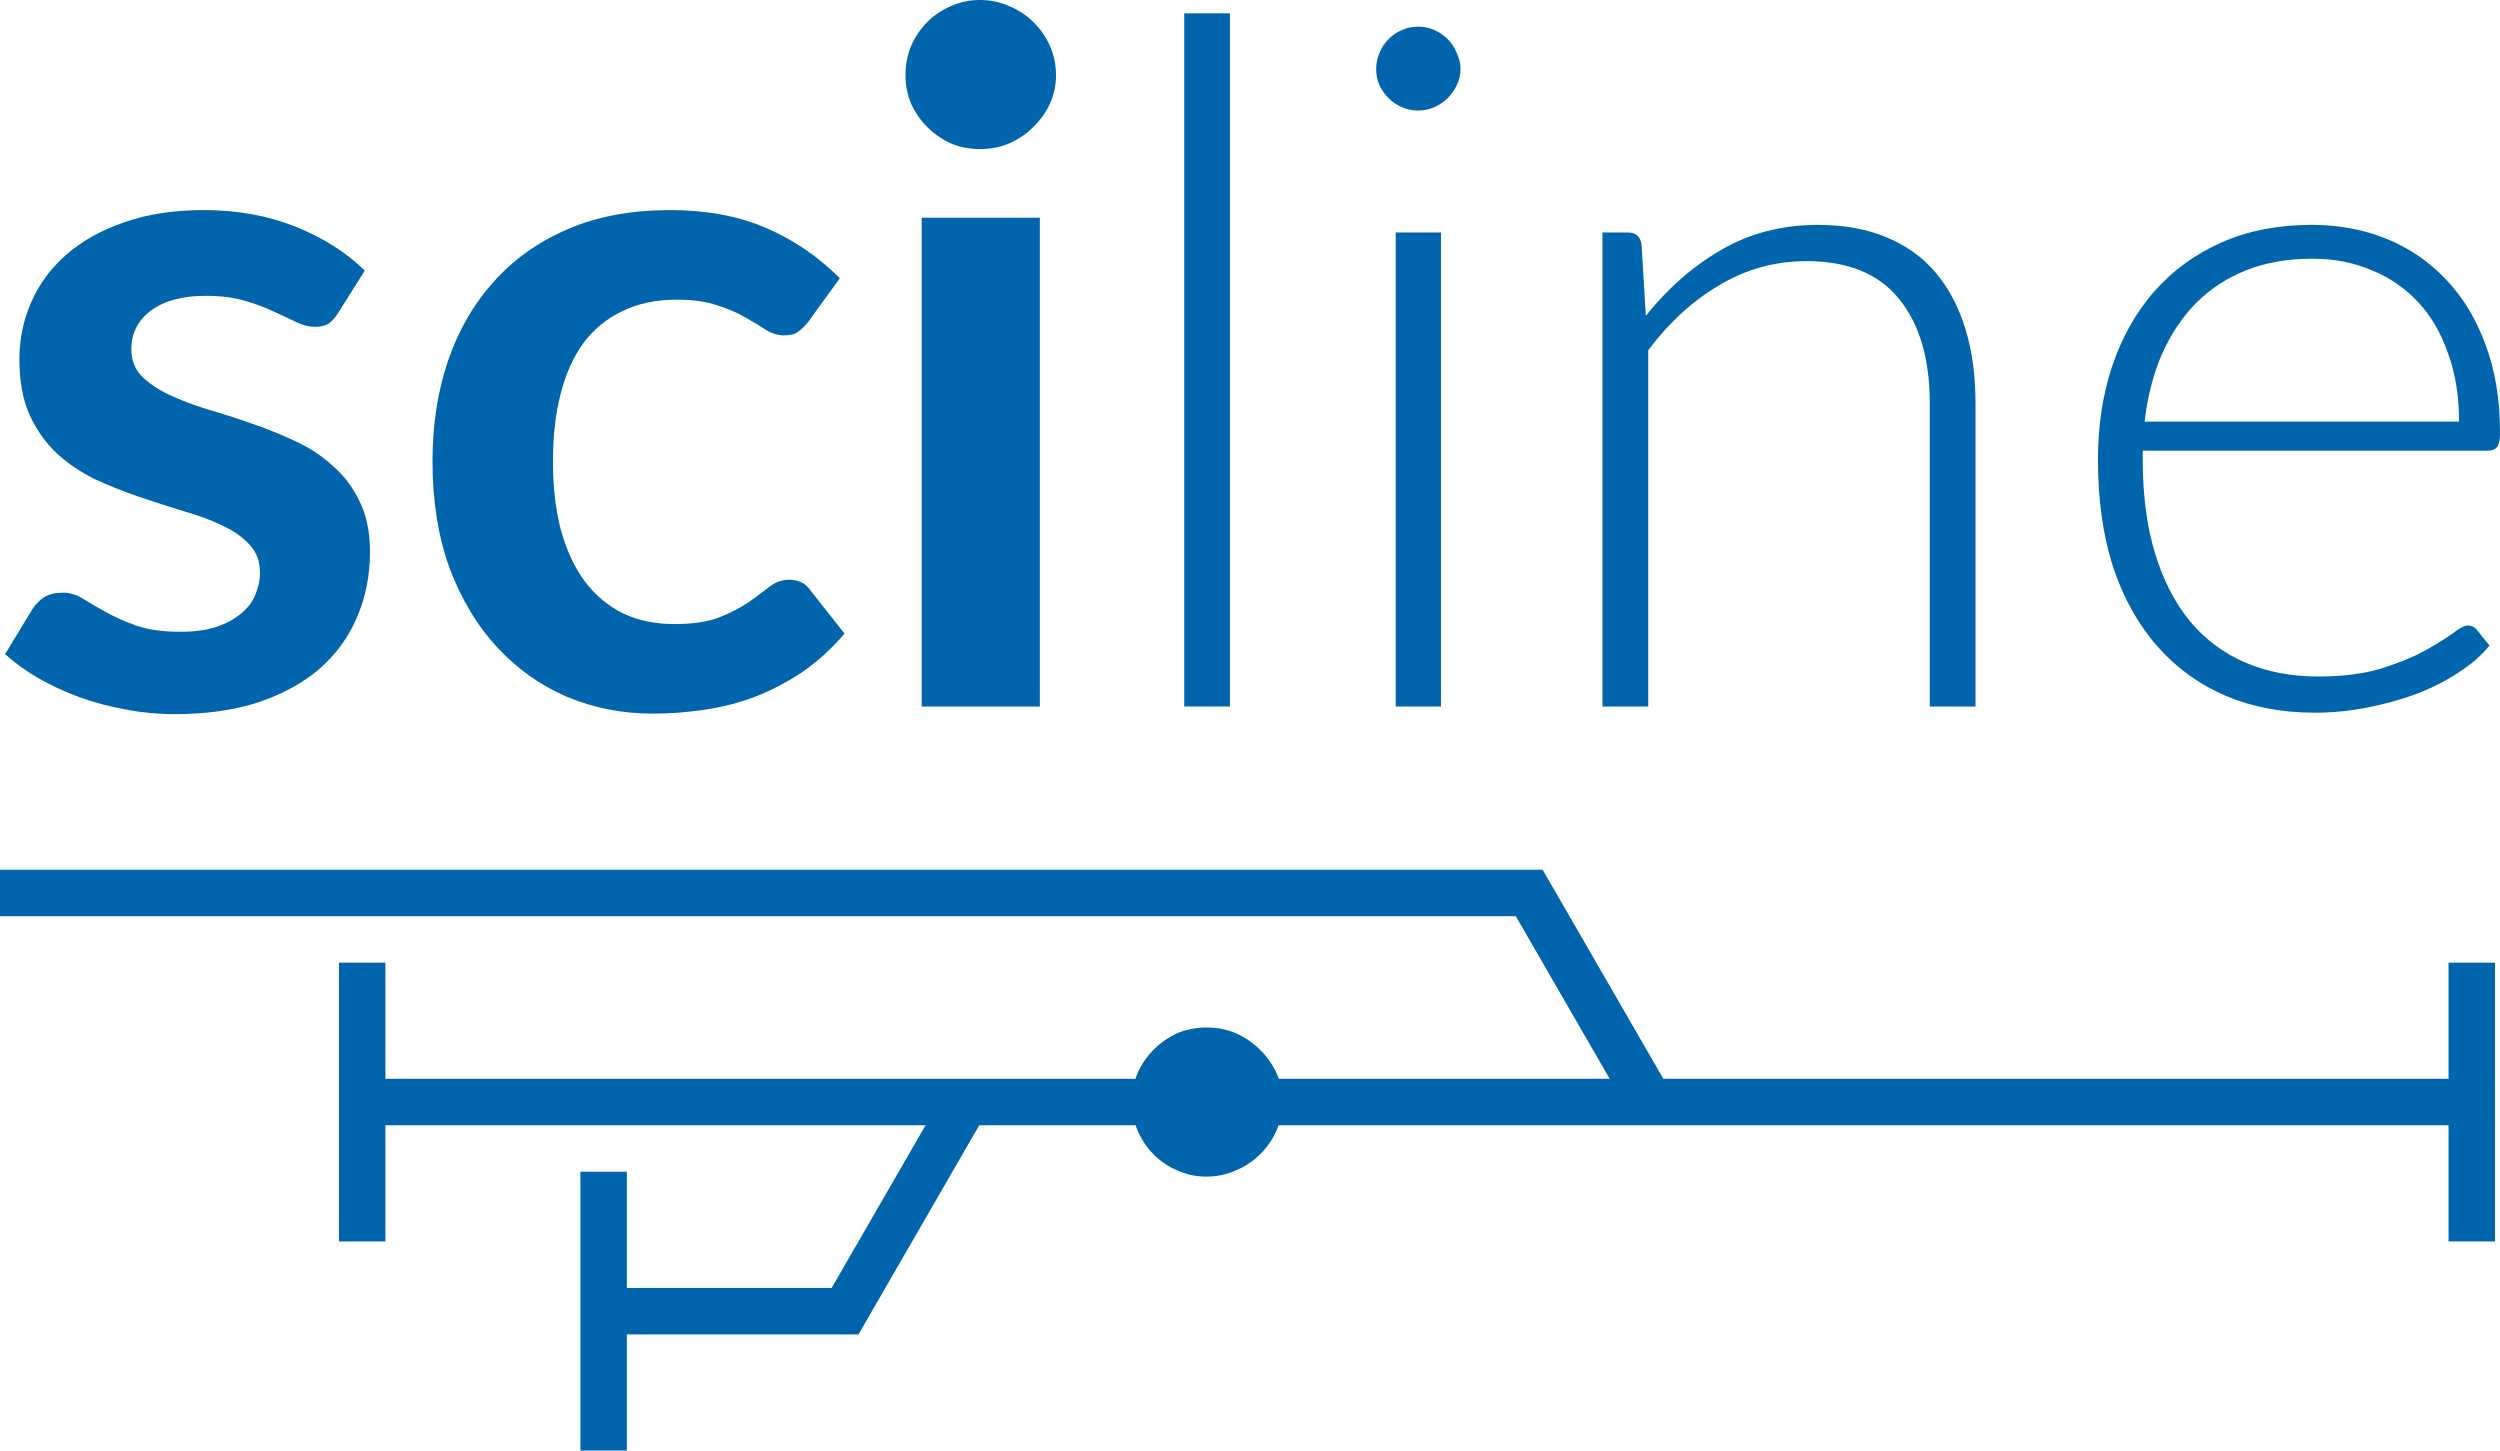
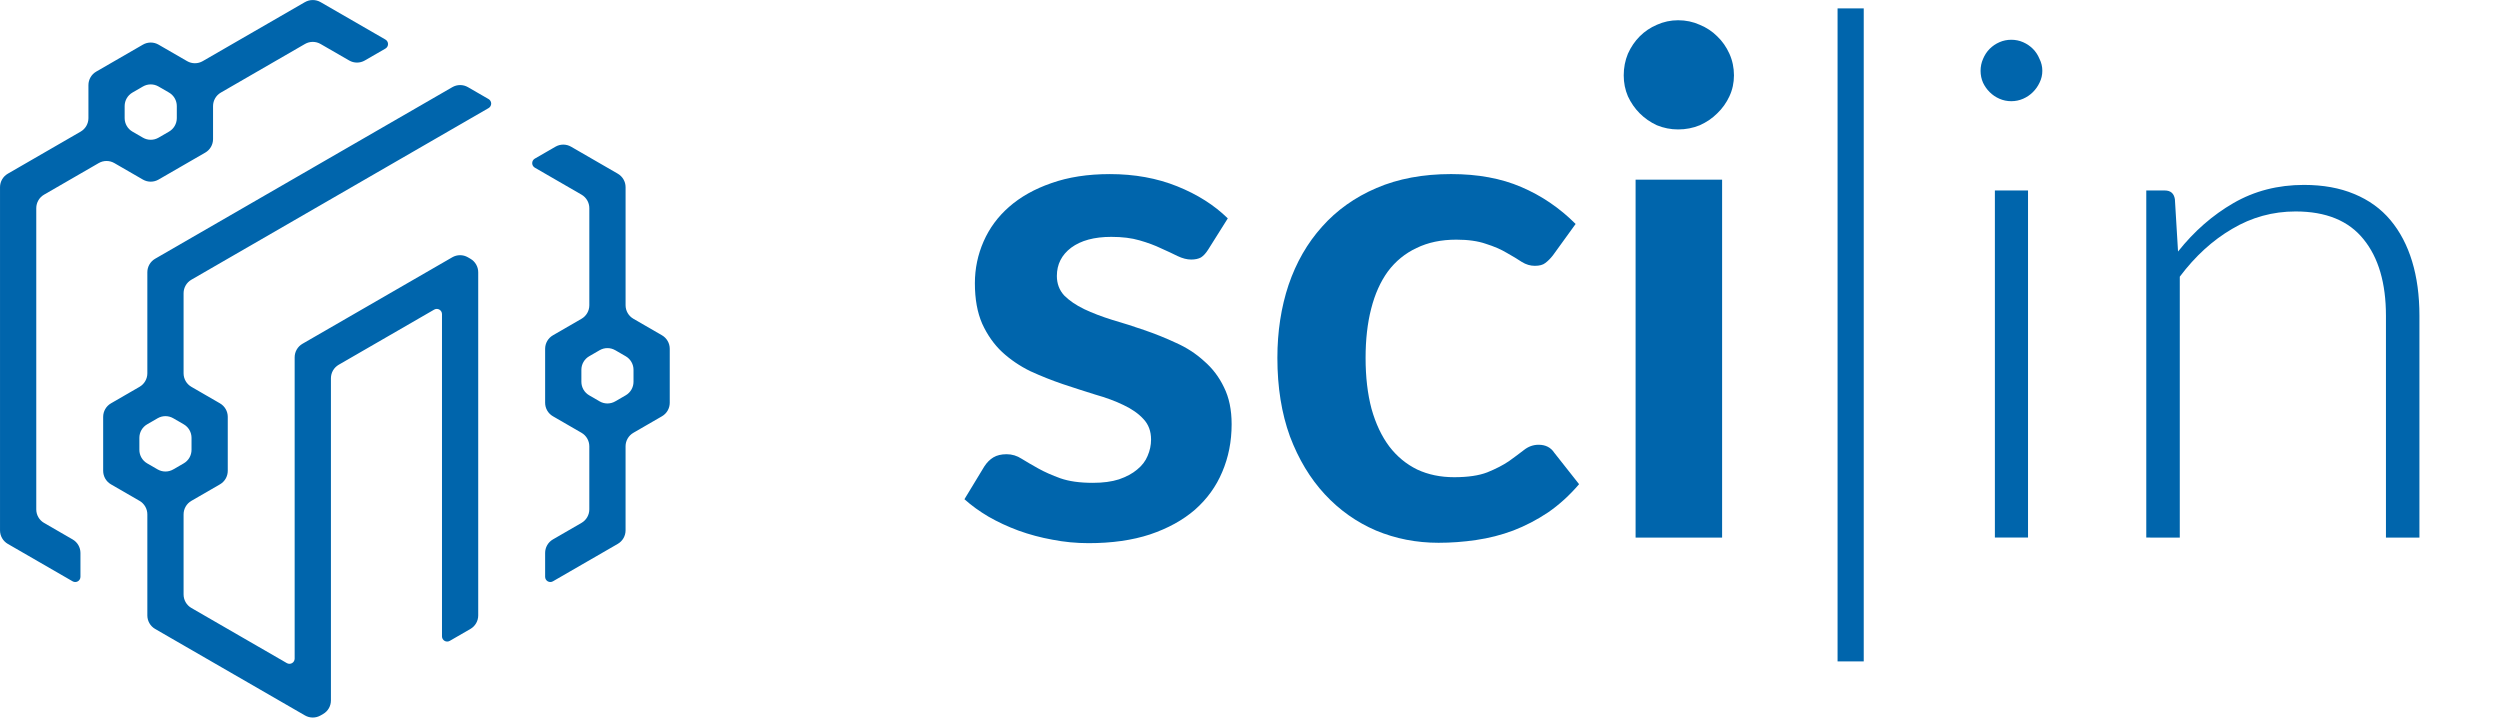
- <svg xmlns="http://www.w3.org/2000/svg" width="107.601mm" height="62.433mm" viewBox="0 0 107.601 62.433" version="1.1" id="svg8">
+ <svg xmlns="http://www.w3.org/2000/svg" width="146.951mm" height="42.177mm" viewBox="0 0 146.951 42.177" version="1.1" id="svg8">
  <defs id="defs2">
    </defs>
-   <g id="layer1" transform="translate(-72.74613,-36.56692)">
-     <g aria-label="sciline" id="text897" style="font-size:41.009px;line-height:19.223px;font-family:Lato;-inkscape-font-specification:Lato;letter-spacing:0px;word-spacing:0px;fill:#0065ac;stroke-width:0.265px">
-       <path d="m 87.298,50.038 q -0.205,0.328 -0.431,0.472 -0.226,0.123 -0.574,0.123 -0.369,0 -0.8,-0.205 -0.41,-0.205 -0.964,-0.451 -0.554,-0.267 -1.271,-0.472 -0.697,-0.205 -1.661,-0.205 -1.497,0 -2.358,0.636 -0.841,0.636 -0.841,1.661 0,0.677 0.431,1.148 0.451,0.451 1.169,0.8 0.738,0.349 1.661,0.636 0.923,0.267 1.866,0.595 0.964,0.328 1.886,0.759 0.923,0.41 1.64,1.066 0.738,0.636 1.169,1.538 0.451,0.902 0.451,2.173 0,1.517 -0.554,2.809 -0.533,1.271 -1.599,2.214 -1.066,0.923 -2.645,1.456 -1.558,0.513 -3.609,0.513 -1.087,0 -2.132,-0.205 -1.025,-0.185 -1.989,-0.533 -0.943,-0.349 -1.763,-0.82 -0.8,-0.472 -1.415,-1.025 l 1.169,-1.927 q 0.226,-0.349 0.533,-0.533 0.308,-0.185 0.779,-0.185 0.472,0 0.882,0.267 0.431,0.267 0.984,0.574 0.554,0.308 1.292,0.574 0.759,0.267 1.907,0.267 0.902,0 1.538,-0.205 0.656,-0.226 1.066,-0.574 0.431,-0.349 0.615,-0.8 0.205,-0.472 0.205,-0.964 0,-0.738 -0.451,-1.21 -0.431,-0.472 -1.169,-0.82 -0.718,-0.349 -1.661,-0.615 -0.923,-0.287 -1.907,-0.615 -0.964,-0.328 -1.907,-0.759 -0.923,-0.451 -1.661,-1.128 Q 74.463,55.39 74.011,54.406 73.581,53.422 73.581,52.027 q 0,-1.292 0.513,-2.461 0.513,-1.169 1.497,-2.03 1.005,-0.882 2.481,-1.394 1.497,-0.533 3.445,-0.533 2.173,0 3.957,0.718 1.784,0.718 2.973,1.886 z" style="font-weight:bold;-inkscape-font-specification:'Lato Bold'" id="path11554" />
-       <path d="m 107.557,50.387 q -0.226,0.287 -0.451,0.451 -0.205,0.164 -0.615,0.164 -0.39,0 -0.759,-0.226 -0.369,-0.246 -0.882,-0.533 -0.513,-0.308 -1.23,-0.533 -0.697,-0.246 -1.743,-0.246 -1.333,0 -2.338,0.492 -1.005,0.472 -1.681,1.374 -0.656,0.902 -0.984,2.194 -0.328,1.271 -0.328,2.891 0,1.681 0.349,2.994 0.369,1.312 1.046,2.214 0.677,0.882 1.64,1.353 0.964,0.451 2.173,0.451 1.21,0 1.948,-0.287 0.759,-0.308 1.271,-0.656 0.513,-0.369 0.882,-0.656 0.39,-0.308 0.861,-0.308 0.615,0 0.923,0.472 l 1.456,1.845 q -0.841,0.984 -1.825,1.661 -0.984,0.656 -2.05,1.066 -1.046,0.39 -2.173,0.554 -1.107,0.164 -2.214,0.164 -1.948,0 -3.67,-0.718 -1.722,-0.738 -3.014,-2.132 -1.292,-1.394 -2.05,-3.404 -0.738,-2.03 -0.738,-4.614 0,-2.317 0.656,-4.285 0.677,-1.989 1.968,-3.424 1.292,-1.456 3.199,-2.276 1.907,-0.82 4.388,-0.82 2.358,0 4.121,0.759 1.784,0.759 3.199,2.173 z" style="font-weight:bold;-inkscape-font-specification:'Lato Bold'" id="path11556" />
-       <path d="m 117.501,45.937 v 21.038 h -5.085 V 45.937 Z m 0.697,-6.131 q 0,0.656 -0.267,1.23 -0.267,0.574 -0.718,1.005 -0.431,0.431 -1.025,0.697 -0.595,0.246 -1.271,0.246 -0.656,0 -1.251,-0.246 -0.574,-0.267 -1.005,-0.697 -0.431,-0.431 -0.697,-1.005 -0.246,-0.574 -0.246,-1.23 0,-0.677 0.246,-1.271 0.267,-0.595 0.697,-1.025 0.431,-0.431 1.005,-0.677 0.595,-0.267 1.251,-0.267 0.677,0 1.271,0.267 0.595,0.246 1.025,0.677 0.451,0.431 0.718,1.025 0.267,0.595 0.267,1.271 z" style="font-weight:bold;-inkscape-font-specification:'Lato Bold'" id="path11558" />
-       <path d="m 125.683,37.141 v 29.834 h -1.968 V 37.141 Z" style="font-weight:300;-inkscape-font-specification:'Lato Light'" id="path11560" />
-       <path d="m 134.766,46.573 v 20.402 h -1.948 V 46.573 Z m 0.841,-7.033 q 0,0.369 -0.164,0.697 -0.144,0.308 -0.39,0.554 -0.246,0.246 -0.574,0.39 -0.328,0.144 -0.697,0.144 -0.369,0 -0.697,-0.144 -0.328,-0.144 -0.574,-0.39 -0.246,-0.246 -0.39,-0.554 -0.144,-0.328 -0.144,-0.697 0,-0.369 0.144,-0.697 0.144,-0.349 0.39,-0.595 0.246,-0.246 0.574,-0.39 0.328,-0.144 0.697,-0.144 0.369,0 0.697,0.144 0.328,0.144 0.574,0.39 0.246,0.246 0.39,0.595 0.164,0.328 0.164,0.697 z" style="font-weight:300;-inkscape-font-specification:'Lato Light'" id="path11562" />
-       <path d="M 141.717,66.975 V 46.573 h 1.087 q 0.513,0 0.595,0.513 l 0.185,3.076 q 1.415,-1.784 3.26,-2.85 1.845,-1.066 4.142,-1.066 1.681,0 2.953,0.533 1.292,0.533 2.132,1.538 0.841,1.005 1.271,2.42 0.431,1.415 0.431,3.199 v 13.041 h -1.968 v -13.041 q 0,-2.871 -1.312,-4.49 -1.312,-1.64 -3.998,-1.64 -2.009,0 -3.732,1.025 -1.722,1.005 -3.076,2.809 v 15.337 z" style="font-weight:300;-inkscape-font-specification:'Lato Light'" id="path11564" />
-       <path d="m 172.248,46.245 q 1.722,0 3.199,0.595 1.476,0.595 2.563,1.743 1.087,1.128 1.702,2.789 0.636,1.661 0.636,3.814 0,0.451 -0.123,0.615 -0.123,0.164 -0.41,0.164 h -14.845 v 0.39 q 0,2.296 0.533,4.039 0.533,1.743 1.517,2.932 0.984,1.169 2.379,1.763 1.394,0.595 3.117,0.595 1.538,0 2.666,-0.328 1.128,-0.349 1.886,-0.759 0.779,-0.431 1.23,-0.759 0.451,-0.349 0.656,-0.349 0.267,0 0.41,0.205 l 0.533,0.656 q -0.492,0.615 -1.312,1.148 -0.8,0.533 -1.804,0.923 -0.984,0.369 -2.132,0.595 -1.128,0.226 -2.276,0.226 -2.091,0 -3.814,-0.718 -1.722,-0.738 -2.953,-2.132 -1.23,-1.394 -1.907,-3.404 -0.656,-2.03 -0.656,-4.634 0,-2.194 0.615,-4.039 0.636,-1.866 1.804,-3.199 1.189,-1.353 2.891,-2.112 1.722,-0.759 3.896,-0.759 z m 0.021,1.456 q -1.579,0 -2.83,0.492 -1.251,0.492 -2.173,1.415 -0.902,0.923 -1.476,2.214 -0.554,1.292 -0.738,2.891 h 13.533 q 0,-1.64 -0.472,-2.932 -0.451,-1.312 -1.292,-2.214 -0.841,-0.902 -2.009,-1.374 -1.148,-0.492 -2.543,-0.492 z" style="font-weight:300;-inkscape-font-specification:'Lato Light'" id="path11566" />
+   <g id="layer1" transform="translate(-25.58203,-19.09881)">
+     <path id="path968" style="fill:#0065ac;fill-opacity:1;fill-rule:evenodd;stroke:none;stroke-width:0.07px;stroke-linecap:butt;stroke-linejoin:miter;stroke-opacity:1" d="m 43.509,19.222 -6.011,3.471 a 0.916,0.916 0.001 0 1 -0.917,-1.8e-5 l -1.681,-0.971 a 0.916,0.916 179.997 0 0 -0.916,5.4e-5 l -2.746,1.586 a 0.917,0.917 119.995 0 0 -0.458,0.794 v 1.94 a 0.917,0.917 119.995 0 1 -0.458,0.794 l -4.281,2.473 a 0.917,0.917 119.995 0 0 -0.458,0.794 v 18.057 2.115 a 0.917,0.917 60.01 0 0 0.458,0.794 l 0.916,0.529 a 2286.869,2286.869 30.007 0 0 0.916,0.529 l 1.98,1.143 a 0.306,0.306 149.997 0 0 0.458,-0.265 l 0,-1.403 a 0.917,0.917 60.018 0 0 -0.458,-0.794 l -1.681,-0.972 a 0.917,0.917 60.018 0 1 -0.458,-0.794 v -17.707 a 0.917,0.917 119.991 0 1 0.458,-0.794 l 3.214,-1.857 a 0.916,0.916 179.993 0 1 0.916,-1.15e-4 l 1.681,0.971 a 0.917,0.917 0.003 0 0 0.917,5.2e-5 l 2.747,-1.586 a 0.916,0.916 120.001 0 0 0.458,-0.794 v -1.94 a 0.917,0.917 119.99 0 1 0.458,-0.794 l 4.945,-2.857 a 0.916,0.916 179.983 0 1 0.917,-2.74e-4 l 1.683,0.971 a 0.917,0.917 179.99 0 0 0.917,-1.52e-4 l 1.214,-0.701 a 0.306,0.306 89.995 0 0 -4.8e-5,-0.529 l -3.814,-2.201 a 0.917,0.917 179.996 0 0 -0.917,6.2e-5 z m -8.609,4.961 0.617,0.357 a 0.917,0.917 60.021 0 1 0.458,0.794 v 0.707 a 0.917,0.917 119.979 0 1 -0.458,0.794 l -0.617,0.357 a 0.915,0.915 0 0 1 -0.916,0 l -0.617,-0.357 a 0.917,0.917 60.021 0 1 -0.458,-0.794 v -0.707 a 0.917,0.917 119.979 0 1 0.458,-0.794 l 0.617,-0.357 a 0.915,0.915 0 0 1 0.916,0 z m 17.271,0.039 -17.47,10.086 a 0.917,0.917 120 0 0 -0.458,0.794 v 5.94 a 0.917,0.917 119.982 0 1 -0.458,0.794 l -1.681,0.972 a 0.917,0.917 119.982 0 0 -0.458,0.794 l 0,3.172 a 0.917,0.917 60.018 0 0 0.458,0.794 l 1.681,0.972 a 0.917,0.917 60.018 0 1 0.458,0.794 v 5.94 a 0.917,0.917 60.01 0 0 0.458,0.794 l 0.916,0.529 a 2863.006,2863.006 30.01 0 0 0.916,0.529 l 6.976,4.027 a 0.917,0.917 0.009 0 0 0.917,1.4e-4 l 0.15,-0.086 a 0.916,0.916 120.009 0 0 0.458,-0.794 l 0,-18.94 A 0.917,0.917 119.994 0 1 45.491,40.54 l 5.613,-3.242 A 0.305,0.305 29.994 0 1 51.562,37.562 v 18.942 a 0.305,0.305 29.998 0 0 0.458,0.265 l 1.214,-0.701 a 0.917,0.917 119.998 0 0 0.458,-0.794 V 35.103 a 0.918,0.918 60.03 0 0 -0.458,-0.794 l -0.15,-0.087 a 0.915,0.915 0.029 0 0 -0.916,-4.57e-4 l -8.808,5.086 a 0.917,0.917 119.998 0 0 -0.458,0.794 V 57.813 a 0.305,0.305 150.006 0 1 -0.458,0.264 L 36.831,54.835 a 0.917,0.917 60.006 0 1 -0.458,-0.794 v -4.707 a 0.917,0.917 119.982 0 1 0.458,-0.794 l 1.681,-0.972 a 0.917,0.917 119.982 0 0 0.458,-0.794 v -3.172 a 0.917,0.917 60.018 0 0 -0.458,-0.794 l -1.681,-0.972 a 0.917,0.917 60.018 0 1 -0.458,-0.794 v -4.707 a 0.917,0.917 119.998 0 1 0.458,-0.794 L 54.302,25.452 a 0.306,0.306 90 0 0 2e-6,-0.529 l -1.214,-0.701 a 0.916,0.916 0.003 0 0 -0.917,-4.1e-5 z m 6.062,3.5 -1.216,0.702 a 0.306,0.306 90.019 0 0 -1.79e-4,0.529 l 2.748,1.588 a 0.917,0.917 60.01 0 1 0.458,0.794 v 5.707 a 0.917,0.917 119.982 0 1 -0.458,0.794 l -1.681,0.972 A 0.917,0.917 119.982 0 0 57.625,39.601 v 3.172 a 0.917,0.917 60.018 0 0 0.458,0.794 l 1.681,0.972 a 0.917,0.917 60.018 0 1 0.458,0.794 l 0,3.707 a 0.917,0.917 119.982 0 1 -0.458,0.794 l -1.681,0.972 A 0.917,0.917 119.982 0 0 57.625,51.601 v 1.403 a 0.305,0.305 29.998 0 0 0.458,0.265 l 3.812,-2.201 a 0.917,0.917 119.998 0 0 0.458,-0.794 v -4.94 a 0.917,0.917 119.982 0 1 0.458,-0.794 l 1.681,-0.972 a 0.917,0.917 119.982 0 0 0.458,-0.794 V 39.601 A 0.917,0.917 60.018 0 0 64.493,38.807 L 62.812,37.835 a 0.917,0.917 60.018 0 1 -0.458,-0.794 l 0,-6.94 A 0.917,0.917 60.005 0 0 61.895,29.308 L 59.15,27.722 a 0.917,0.917 0.015 0 0 -0.917,-2.32e-4 z m 3.512,11.961 0.617,0.357 a 0.917,0.917 60.021 0 1 0.458,0.794 l 0,0.707 a 0.917,0.917 119.979 0 1 -0.458,0.794 l -0.617,0.357 a 0.914,0.914 0.016 0 1 -0.916,-2.53e-4 L 60.214,42.335 a 0.918,0.918 60.037 0 1 -0.458,-0.794 v -0.707 a 0.918,0.918 119.963 0 1 0.458,-0.794 l 0.615,-0.356 a 0.914,0.914 179.984 0 1 0.916,-2.53e-4 z m -25.98,4 0.617,0.357 a 0.917,0.917 60.021 0 1 0.458,0.794 v 0.707 a 0.917,0.917 119.979 0 1 -0.458,0.794 l -0.617,0.357 a 0.915,0.915 180 0 1 -0.916,0 l -0.617,-0.357 a 0.917,0.917 60.021 0 1 -0.458,-0.794 v -0.707 a 0.917,0.917 119.979 0 1 0.458,-0.794 l 0.617,-0.357 a 0.915,0.915 0 0 1 0.916,0 z" />
+     <g aria-label="sci|ine" id="text897" style="font-size:41.009px;line-height:19.223px;font-family:Lato;-inkscape-font-specification:Lato;letter-spacing:0px;word-spacing:0px;fill:#0065ac;stroke-width:0.265px">
+       <path d="m 96.605,33.76 q -0.205,0.328 -0.431,0.472 -0.226,0.123 -0.574,0.123 -0.369,0 -0.8,-0.205 -0.41,-0.205 -0.964,-0.451 -0.554,-0.267 -1.271,-0.472 -0.697,-0.205 -1.661,-0.205 -1.497,0 -2.358,0.636 -0.841,0.636 -0.841,1.661 0,0.677 0.431,1.148 0.451,0.451 1.169,0.8 0.738,0.349 1.661,0.636 0.923,0.267 1.866,0.595 0.964,0.328 1.886,0.759 0.923,0.41 1.64,1.066 0.738,0.636 1.169,1.538 0.451,0.902 0.451,2.173 0,1.517 -0.554,2.809 -0.533,1.271 -1.599,2.214 -1.066,0.923 -2.645,1.456 -1.558,0.513 -3.609,0.513 -1.087,0 -2.132,-0.205 -1.025,-0.185 -1.989,-0.533 -0.943,-0.349 -1.763,-0.82 -0.8,-0.472 -1.415,-1.025 l 1.169,-1.927 q 0.226,-0.349 0.533,-0.533 0.308,-0.185 0.779,-0.185 0.472,0 0.882,0.267 0.431,0.267 0.984,0.574 0.554,0.308 1.292,0.574 0.759,0.267 1.907,0.267 0.902,0 1.538,-0.205 0.656,-0.226 1.066,-0.574 0.431,-0.349 0.615,-0.8 0.205,-0.472 0.205,-0.964 0,-0.738 -0.451,-1.21 -0.431,-0.472 -1.169,-0.82 -0.718,-0.349 -1.661,-0.615 -0.923,-0.287 -1.907,-0.615 -0.964,-0.328 -1.907,-0.759 -0.923,-0.451 -1.661,-1.128 -0.718,-0.677 -1.169,-1.661 -0.431,-0.984 -0.431,-2.379 0,-1.292 0.513,-2.461 0.513,-1.169 1.497,-2.03 1.005,-0.882 2.481,-1.394 1.497,-0.533 3.445,-0.533 2.173,0 3.957,0.718 1.784,0.718 2.973,1.886 z" style="font-weight:bold;-inkscape-font-specification:'Lato Bold'" id="path13706" />
+       <path d="m 116.863,34.109 q -0.226,0.287 -0.451,0.451 -0.205,0.164 -0.615,0.164 -0.39,0 -0.759,-0.226 -0.369,-0.246 -0.882,-0.533 -0.513,-0.308 -1.23,-0.533 -0.697,-0.246 -1.743,-0.246 -1.333,0 -2.338,0.492 -1.005,0.472 -1.681,1.374 -0.656,0.902 -0.984,2.194 -0.328,1.271 -0.328,2.891 0,1.681 0.349,2.994 0.369,1.312 1.046,2.214 0.677,0.882 1.64,1.353 0.964,0.451 2.173,0.451 1.21,0 1.948,-0.287 0.759,-0.308 1.271,-0.656 0.513,-0.369 0.882,-0.656 0.39,-0.308 0.861,-0.308 0.615,0 0.923,0.472 l 1.456,1.845 q -0.841,0.984 -1.825,1.661 -0.984,0.656 -2.05,1.066 -1.046,0.39 -2.173,0.554 -1.107,0.164 -2.214,0.164 -1.948,0 -3.67,-0.718 -1.722,-0.738 -3.014,-2.132 -1.292,-1.394 -2.05,-3.404 -0.738,-2.03 -0.738,-4.614 0,-2.317 0.656,-4.285 0.677,-1.989 1.968,-3.424 1.292,-1.456 3.199,-2.276 1.907,-0.82 4.388,-0.82 2.358,0 4.121,0.759 1.784,0.759 3.199,2.173 z" style="font-weight:bold;-inkscape-font-specification:'Lato Bold'" id="path13708" />
+       <path d="m 126.808,29.66 v 21.038 h -5.085 V 29.66 Z m 0.697,-6.131 q 0,0.656 -0.267,1.23 -0.267,0.574 -0.718,1.005 -0.431,0.431 -1.025,0.697 -0.595,0.246 -1.271,0.246 -0.656,0 -1.251,-0.246 -0.574,-0.267 -1.005,-0.697 -0.431,-0.431 -0.697,-1.005 -0.246,-0.574 -0.246,-1.23 0,-0.677 0.246,-1.271 0.267,-0.595 0.697,-1.025 0.431,-0.431 1.005,-0.677 0.595,-0.267 1.251,-0.267 0.677,0 1.271,0.267 0.595,0.246 1.025,0.677 0.451,0.431 0.718,1.025 0.267,0.595 0.267,1.271 z" style="font-weight:bold;-inkscape-font-specification:'Lato Bold'" id="path13710" />
+       <path d="m 133.595,19.592 h 1.538 v 38.384 h -1.538 z" style="font-weight:300;-inkscape-font-specification:'Lato Light'" id="path13712" />
+       <path d="m 144.79,30.295 v 20.402 h -1.948 V 30.295 Z m 0.841,-7.033 q 0,0.369 -0.164,0.697 -0.144,0.308 -0.39,0.554 -0.246,0.246 -0.574,0.39 -0.328,0.144 -0.697,0.144 -0.369,0 -0.697,-0.144 -0.328,-0.144 -0.574,-0.39 -0.246,-0.246 -0.39,-0.554 -0.144,-0.328 -0.144,-0.697 0,-0.369 0.144,-0.697 0.144,-0.349 0.39,-0.595 0.246,-0.246 0.574,-0.39 0.328,-0.144 0.697,-0.144 0.369,0 0.697,0.144 0.328,0.144 0.574,0.39 0.246,0.246 0.39,0.595 0.164,0.328 0.164,0.697 z" style="font-weight:300;-inkscape-font-specification:'Lato Light'" id="path13714" />
+       <path d="M 151.741,50.697 V 30.295 h 1.087 q 0.513,0 0.595,0.513 l 0.185,3.076 q 1.415,-1.784 3.26,-2.85 1.845,-1.066 4.142,-1.066 1.681,0 2.953,0.533 1.292,0.533 2.132,1.538 0.841,1.005 1.271,2.42 0.431,1.415 0.431,3.199 v 13.041 h -1.968 v -13.041 q 0,-2.871 -1.312,-4.49 -1.312,-1.64 -3.998,-1.64 -2.009,0 -3.732,1.025 -1.722,1.005 -3.076,2.809 v 15.337 z" style="font-weight:300;-inkscape-font-specification:'Lato Light'" id="path13716" />
+       <path d="m 182.272,29.967 q 1.722,0 3.199,0.595 1.476,0.595 2.563,1.743 1.087,1.128 1.702,2.789 0.636,1.661 0.636,3.814 0,0.451 -0.123,0.615 -0.123,0.164 -0.41,0.164 h -14.845 v 0.39 q 0,2.296 0.533,4.039 0.533,1.743 1.517,2.932 0.984,1.169 2.379,1.763 1.394,0.595 3.117,0.595 1.538,0 2.666,-0.328 1.128,-0.349 1.886,-0.759 0.779,-0.431 1.23,-0.759 0.451,-0.349 0.656,-0.349 0.267,0 0.41,0.205 l 0.533,0.656 q -0.492,0.615 -1.312,1.148 -0.8,0.533 -1.804,0.923 -0.984,0.369 -2.132,0.595 -1.128,0.226 -2.276,0.226 -2.091,0 -3.814,-0.718 -1.722,-0.738 -2.953,-2.132 -1.23,-1.394 -1.907,-3.404 -0.656,-2.03 -0.656,-4.634 0,-2.194 0.615,-4.039 0.636,-1.866 1.804,-3.199 1.189,-1.353 2.891,-2.112 1.722,-0.759 3.896,-0.759 z m 0.021,1.456 q -1.579,0 -2.83,0.492 -1.251,0.492 -2.173,1.415 -0.902,0.923 -1.476,2.214 -0.554,1.292 -0.738,2.891 h 13.533 q 0,-1.64 -0.472,-2.932 -0.451,-1.312 -1.292,-2.214 -0.841,-0.902 -2.009,-1.374 -1.148,-0.492 -2.543,-0.492 z" style="font-weight:300;-inkscape-font-specification:'Lato Light'" id="path13718" />
    </g>
-     <path style="fill:none;stroke:#0065ac;stroke-width:2;stroke-linecap:butt;stroke-linejoin:miter;stroke-miterlimit:4;stroke-dasharray:none;stroke-opacity:1" d="m 88.335,84 c 0,0 46.765,0 46.765,0 0,0 10.392,0 10.392,0 0,0 34.641,0 34.641,0" id="path5852" />
-     <path style="fill:none;stroke:#0065ac;stroke-width:2;stroke-linecap:butt;stroke-linejoin:miter;stroke-miterlimit:4;stroke-dasharray:none;stroke-opacity:1" d="m 88.335,78 c 0,4.001 0,8.001 0,12" id="path5860" />
-     <path style="fill:none;stroke:#0065ac;stroke-width:2;stroke-linecap:butt;stroke-linejoin:miter;stroke-miterlimit:4;stroke-dasharray:none;stroke-opacity:1" d="m 98.727,93 c 0,0 10.392,0 10.392,0 0,0 5.196,-9 5.196,-9" id="path5474" />
-     <path style="fill:none;stroke:#0065ac;stroke-width:2;stroke-linecap:butt;stroke-linejoin:miter;stroke-miterlimit:4;stroke-dasharray:none;stroke-opacity:1" d="m 98.727,87 c 0,4.001 0,8.001 0,12" id="path5655" />
-     <path style="fill:none;stroke:#0065ac;stroke-width:2;stroke-linecap:butt;stroke-linejoin:miter;stroke-miterlimit:4;stroke-dasharray:none;stroke-opacity:1" d="m 72.746,75 c 0,0 65.818,0 65.818,0 0,0 5.196,9 5.196,9" id="path5935" />
-     <path style="fill:none;stroke:#0065ac;stroke-width:2;stroke-linecap:butt;stroke-linejoin:miter;stroke-miterlimit:4;stroke-dasharray:none;stroke-opacity:1" d="m 179.133,78 c 0,4.001 0,8.001 0,12" id="path9319" />
-   </g>
-   <g id="layer3" transform="translate(-47.1641,-17.46811)">
-     <path d="m 102.365,64.87 c 0,-0.437 -0.089,-0.848 -0.267,-1.23 -0.178,-0.383 -0.417,-0.718 -0.718,-1.005 -0.287,-0.287 -0.629,-0.519 -1.025,-0.697 -0.396,-0.164 -0.82,-0.246 -1.271,-0.246 -0.437,0 -0.854,0.082 -1.251,0.246 -0.383,0.178 -0.718,0.41 -1.005,0.697 -0.287,0.287 -0.519,0.622 -0.697,1.005 -0.164,0.383 -0.246,0.793 -0.246,1.23 0,0.451 0.082,0.875 0.246,1.271 0.178,0.396 0.41,0.738 0.697,1.025 0.287,0.287 0.622,0.513 1.005,0.677 0.396,0.178 0.813,0.267 1.251,0.267 0.451,0 0.875,-0.089 1.271,-0.267 0.396,-0.164 0.738,-0.39 1.025,-0.677 0.301,-0.287 0.54,-0.629 0.718,-1.025 0.178,-0.396 0.267,-0.82 0.267,-1.271 z" style="font-weight:bold;font-size:41.009px;line-height:19.223px;font-family:Lato;-inkscape-font-specification:'Lato Bold';letter-spacing:0px;word-spacing:0px;display:inline;fill:#0065ac;stroke-width:0.265px" id="path18581" />
-   </g>
-   <g id="layer2" style="display:none" transform="translate(-47.1641,-17.46811)">
-     <rect style="fill:#0065ac;fill-opacity:1;stroke:none;stroke-width:10.456;stop-color:#000000" id="rect6789" width="8" height="8" x="120.708" y="80" transform="translate(-25.58203,-19.09881)" />
-     <rect style="fill:#0065ac;fill-opacity:1;stroke:none;stroke-width:10.456;stop-color:#000000" id="rect6951" width="8" height="8" x="99.655" y="80" transform="translate(-25.58203,-19.09881)" />
-     <rect style="fill:#0065ac;fill-opacity:1;stroke:none;stroke-width:10.456;stop-color:#000000" id="rect6953" width="8" height="8" x="120.708" y="62" transform="translate(-25.58203,-19.09881)" />
-     <rect style="fill:#0065ac;fill-opacity:1;stroke:none;stroke-width:10.456;stop-color:#000000" id="rect6955" width="8" height="8" x="141.492" y="80" transform="translate(-25.58203,-19.09881)" />
-     <rect style="fill:#0065ac;fill-opacity:1;stroke:none;stroke-width:10.456;stop-color:#000000" id="rect6957" width="8" height="8" x="162.277" y="80" transform="translate(-25.58203,-19.09881)" />
  </g>
</svg>
